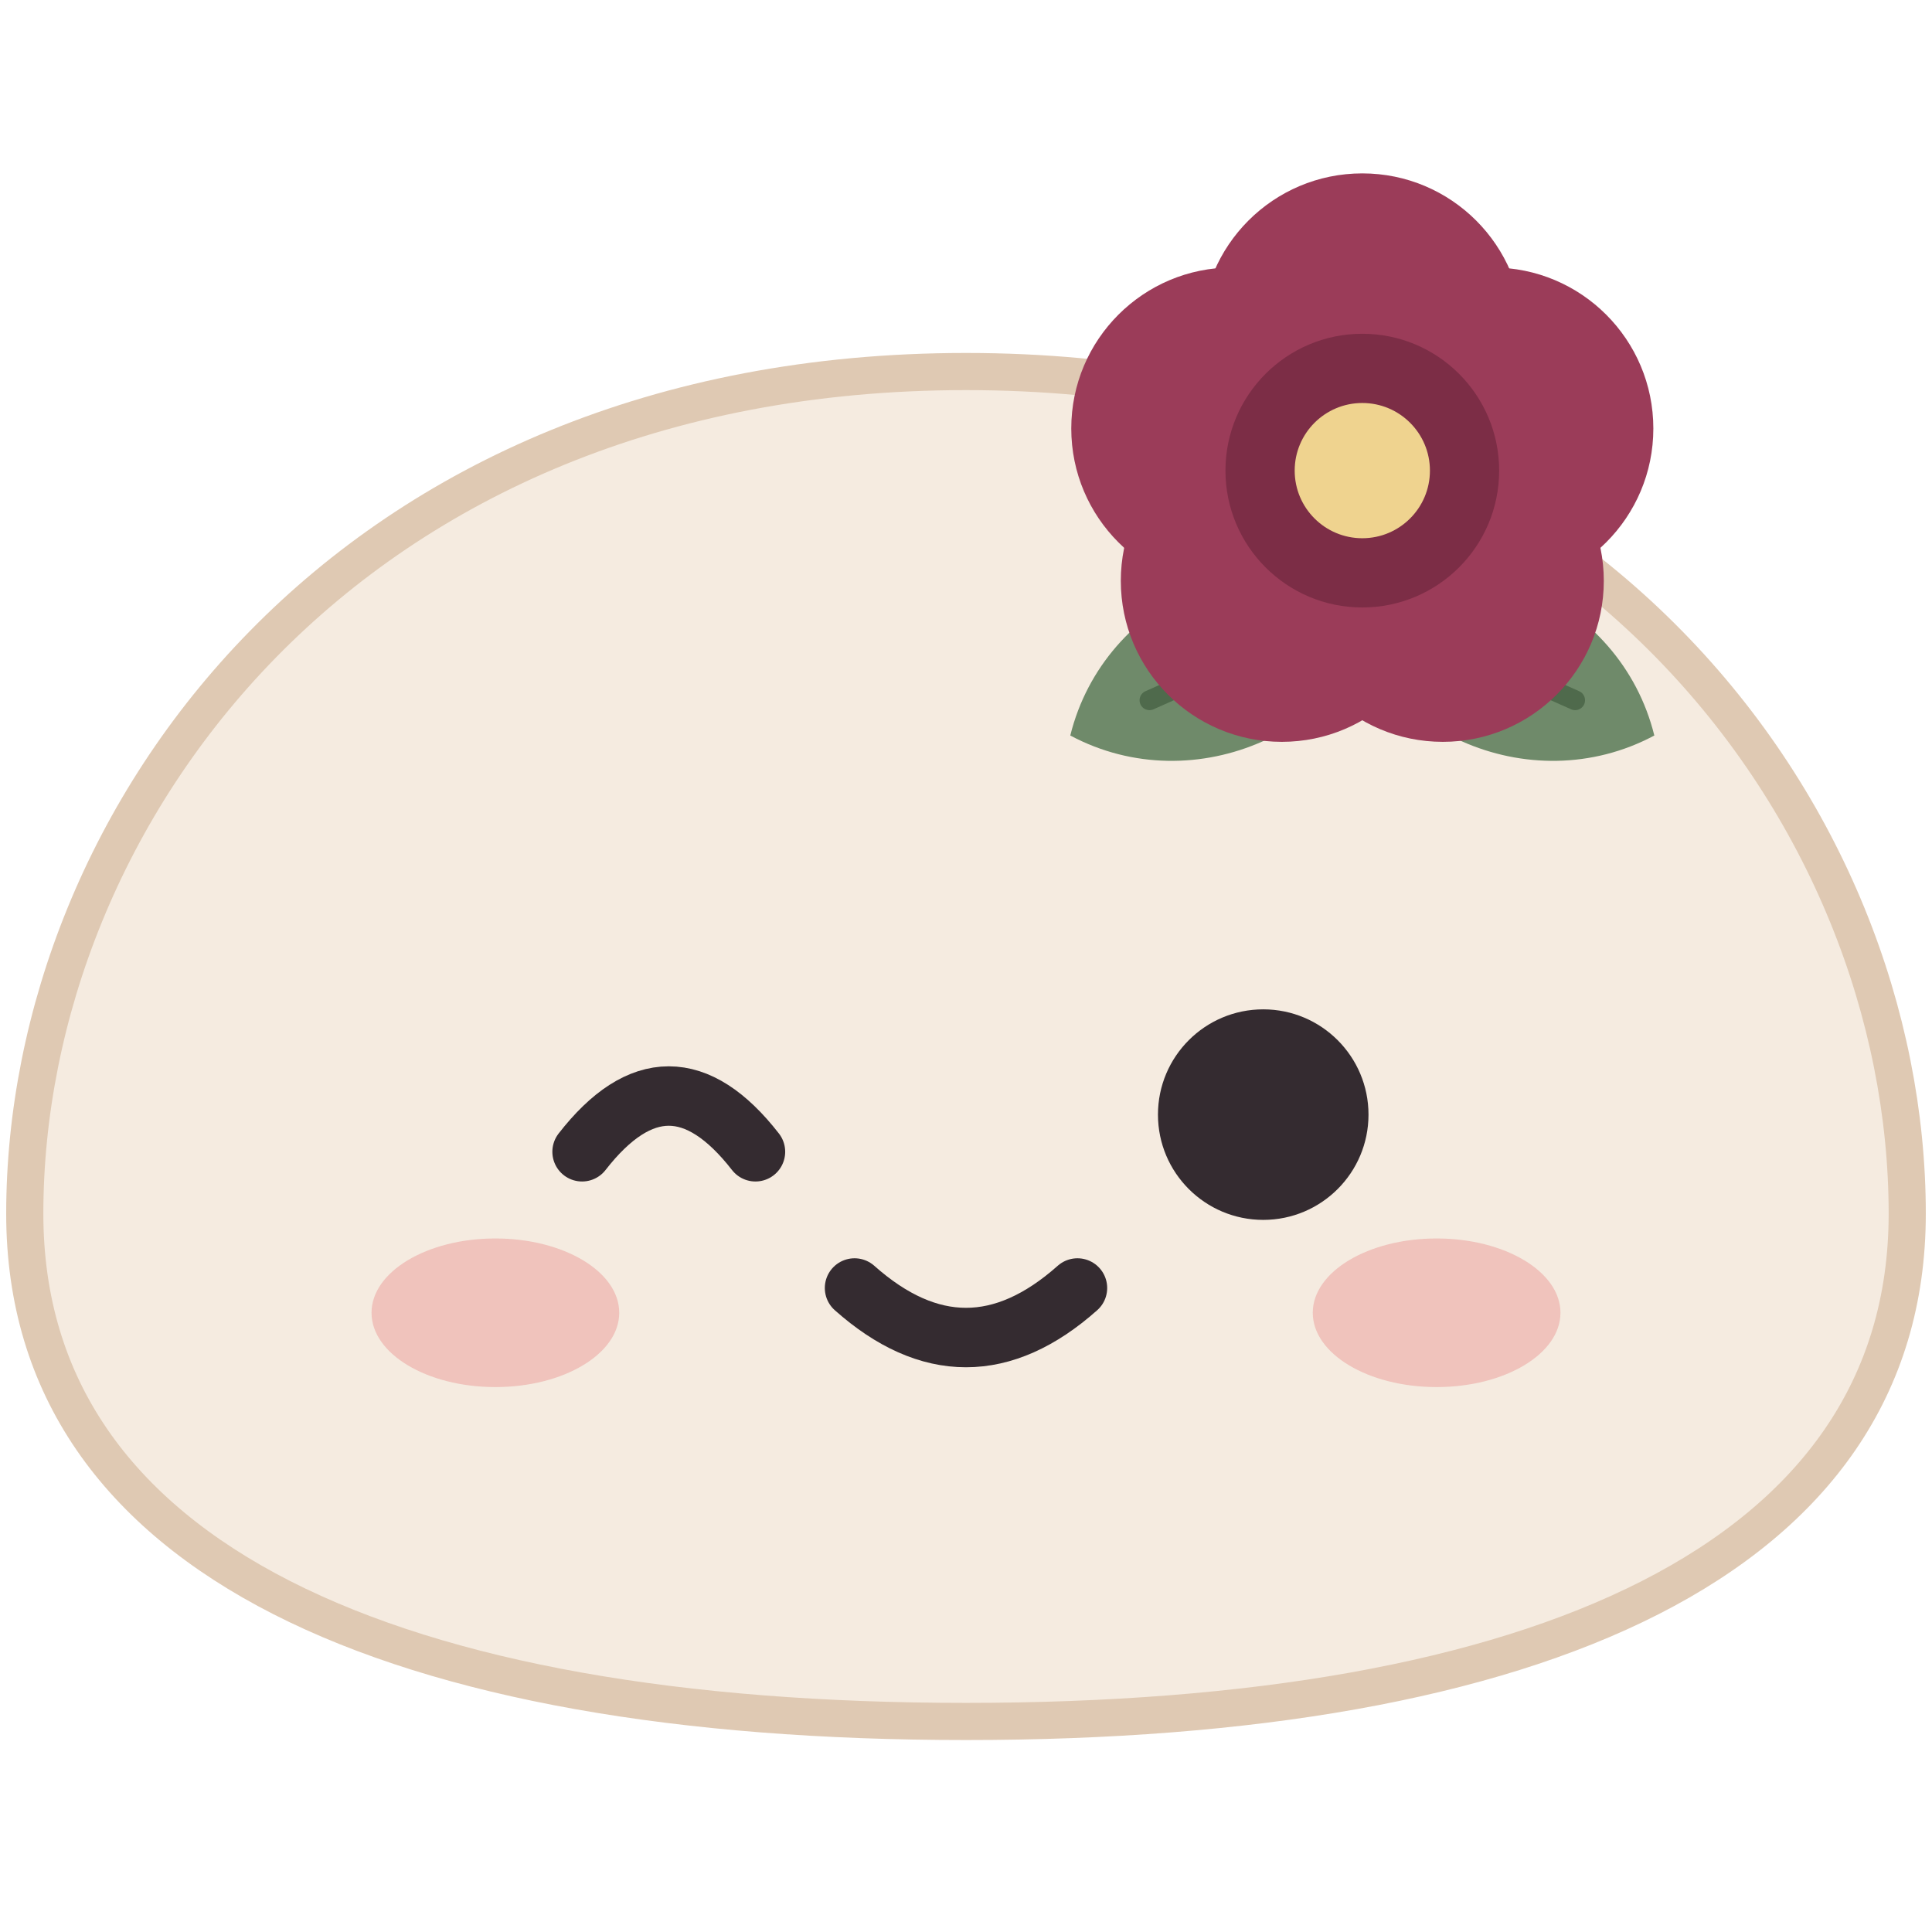
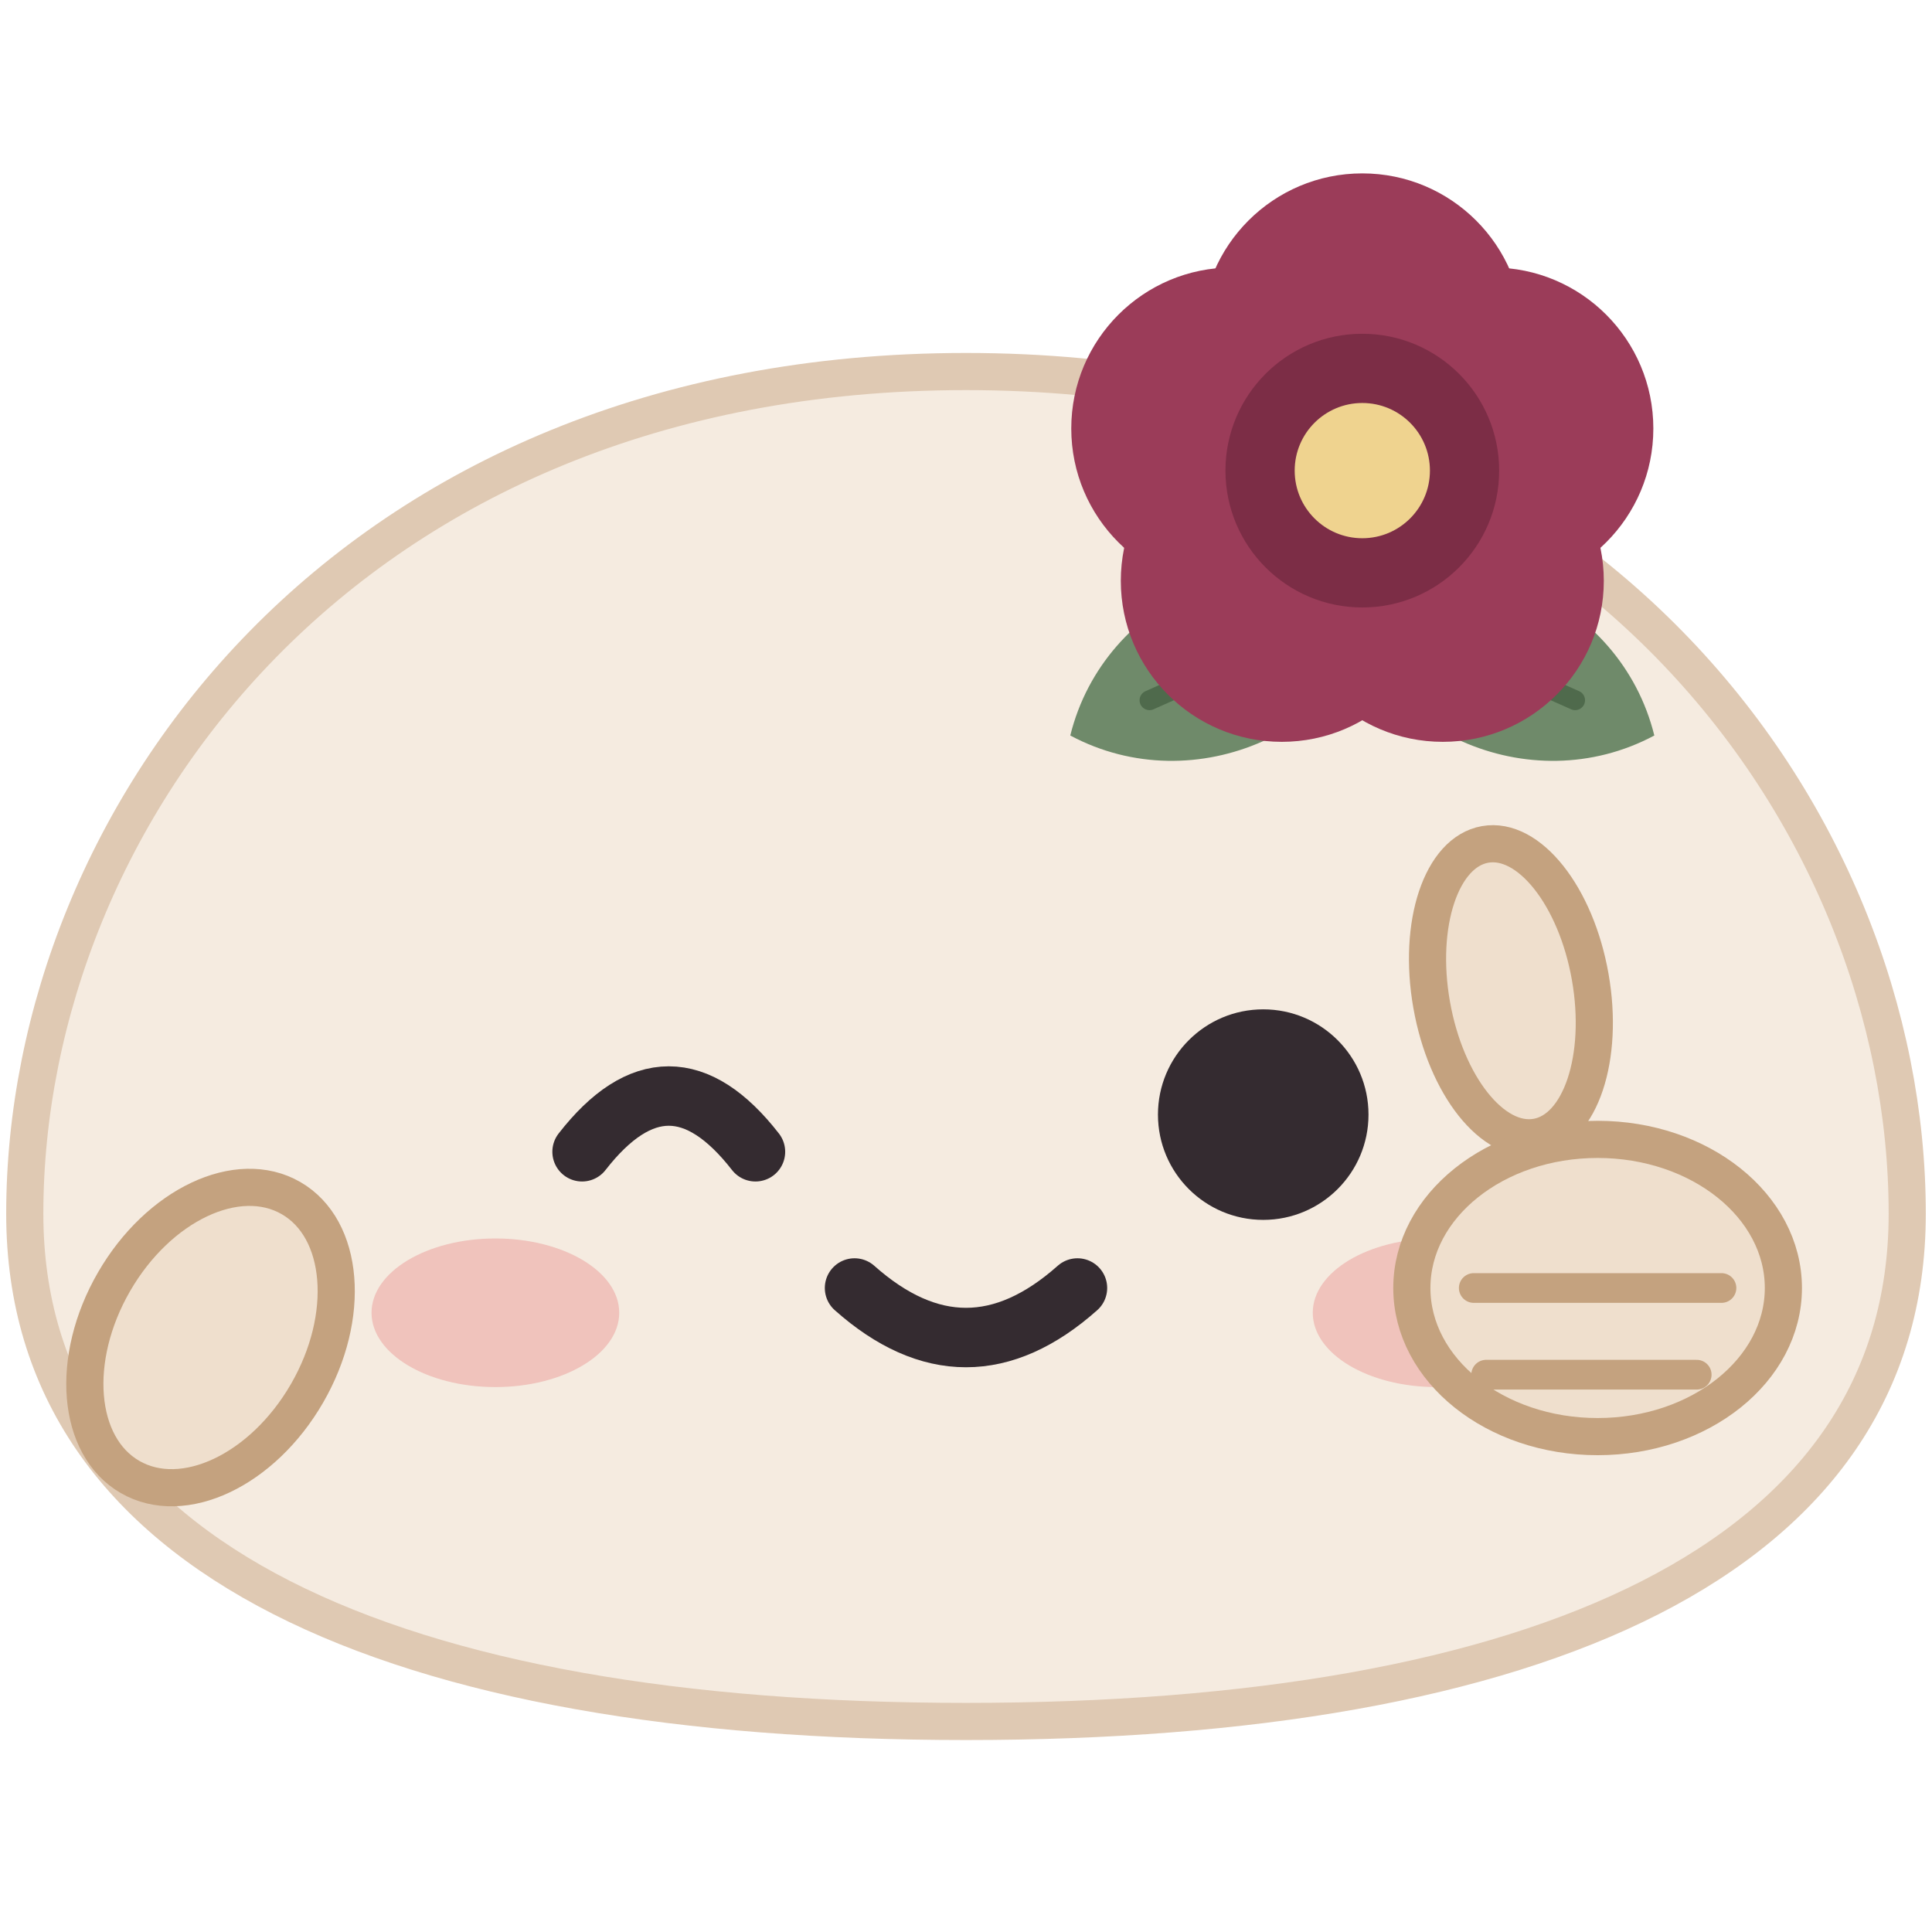
- <svg xmlns="http://www.w3.org/2000/svg" viewBox="22 42 156 156" width="100%" height="100%">
-   <path d="M100 72C150 72 176 108 176 140C176 168 146 181 100 181C54 181 24 168 24 140C24 108 50 72 100 72Z" fill="#f5ebe0" stroke="#dfc9b3" stroke-width="3" />
-   <g transform="translate(130 90) rotate(24) scale(1)">
-     <path d="M0 0C7 -9 21 -9 28 0C21 9 7 9 0 0Z" fill="#6f8a6a" />
-     <path d="M4 0L21 0" stroke="#4f6a4c" stroke-width="1.6" stroke-linecap="round" />
+ <svg xmlns="http://www.w3.org/2000/svg" viewBox="0 0 200 200">
+   <g transform="scale(1.28205) translate(-22 -42)">
+     <path d="M100 72C150 72 176 108 176 140C176 168 146 181 100 181C54 181 24 168 24 140C24 108 50 72 100 72Z" fill="#f5ebe0" stroke="#dfc9b3" stroke-width="3" />
+     <g transform="translate(130 90) rotate(24) scale(1)">
+       <path d="M0 0C7 -9 21 -9 28 0C21 9 7 9 0 0Z" fill="#6f8a6a" />
+       <path d="M4 0L21 0" stroke="#4f6a4c" stroke-width="1.6" stroke-linecap="round" />
+     </g>
+     <g transform="translate(134 90) rotate(156) scale(1)">
+       <path d="M0 0C7 -9 21 -9 28 0C21 9 7 9 0 0Z" fill="#6f8a6a" />
+       <path d="M4 0L21 0" stroke="#4f6a4c" stroke-width="1.6" stroke-linecap="round" />
+     </g>
+     <circle cx="142.5" cy="76.6" r="13" fill="#9b3c59" />
+     <circle cx="138.5" cy="88.9" r="13" fill="#9b3c59" />
+     <circle cx="125.5" cy="88.9" r="13" fill="#9b3c59" />
+     <circle cx="121.5" cy="76.6" r="13" fill="#9b3c59" />
+     <circle cx="132" cy="69" r="13" fill="#9b3c59" />
+     <circle cx="132" cy="80" r="11.05" fill="#7c2d46" />
+     <circle cx="132" cy="80" r="5.46" fill="#efd38f" />
+     <ellipse cx="62" cy="148" rx="10" ry="6" fill="#eebcb6" opacity=".85" />
+     <ellipse cx="138" cy="148" rx="10" ry="6" fill="#eebcb6" opacity=".85" />
+     <path d="M69 135Q76 126 83 135" fill="none" stroke="#342b30" stroke-width="4.8" stroke-linecap="round" stroke-linejoin="round" />
+     <ellipse cx="124" cy="132" rx="8.5" ry="8.5" fill="#342b30" />
+     <path d="M91 146Q100 154 109 146" fill="none" stroke="#342b30" stroke-width="4.8" stroke-linecap="round" stroke-linejoin="round" />
+     <ellipse cx="39" cy="150" rx="9" ry="13" fill="#efdfcd" transform="rotate(30 39 150)" stroke="#c4a27f" stroke-width="3" />
+     <ellipse cx="144" cy="122" rx="6.5" ry="12" fill="#efdfcd" transform="rotate(-10 144 122)" stroke="#c4a27f" stroke-width="3" />
+     <ellipse cx="151" cy="146" rx="15" ry="12" fill="#efdfcd" stroke="#c4a27f" stroke-width="3" />
+     <path d="M141 146L161 146M142 153L159 153" fill="none" stroke="#c4a27f" stroke-width="2.4" stroke-linecap="round" stroke-linejoin="round" />
  </g>
-   <g transform="translate(134 90) rotate(156) scale(1)">
-     <path d="M0 0C7 -9 21 -9 28 0C21 9 7 9 0 0Z" fill="#6f8a6a" />
-     <path d="M4 0L21 0" stroke="#4f6a4c" stroke-width="1.6" stroke-linecap="round" />
-   </g>
-   <circle cx="142.5" cy="76.6" r="13" fill="#9b3c59" />
-   <circle cx="138.5" cy="88.9" r="13" fill="#9b3c59" />
-   <circle cx="125.5" cy="88.9" r="13" fill="#9b3c59" />
-   <circle cx="121.5" cy="76.6" r="13" fill="#9b3c59" />
-   <circle cx="132" cy="69" r="13" fill="#9b3c59" />
-   <circle cx="132" cy="80" r="11.05" fill="#7c2d46" />
-   <circle cx="132" cy="80" r="5.46" fill="#efd38f" />
-   <ellipse cx="62" cy="148" rx="10" ry="6" fill="#eebcb6" opacity=".85" />
-   <ellipse cx="138" cy="148" rx="10" ry="6" fill="#eebcb6" opacity=".85" />
-   <path d="M69 135Q76 126 83 135" fill="none" stroke="#342b30" stroke-width="4.8" stroke-linecap="round" stroke-linejoin="round" />
-   <ellipse cx="124" cy="132" rx="8.5" ry="8.5" fill="#342b30" />
-   <path d="M91 146Q100 154 109 146" fill="none" stroke="#342b30" stroke-width="4.8" stroke-linecap="round" stroke-linejoin="round" />
</svg>
